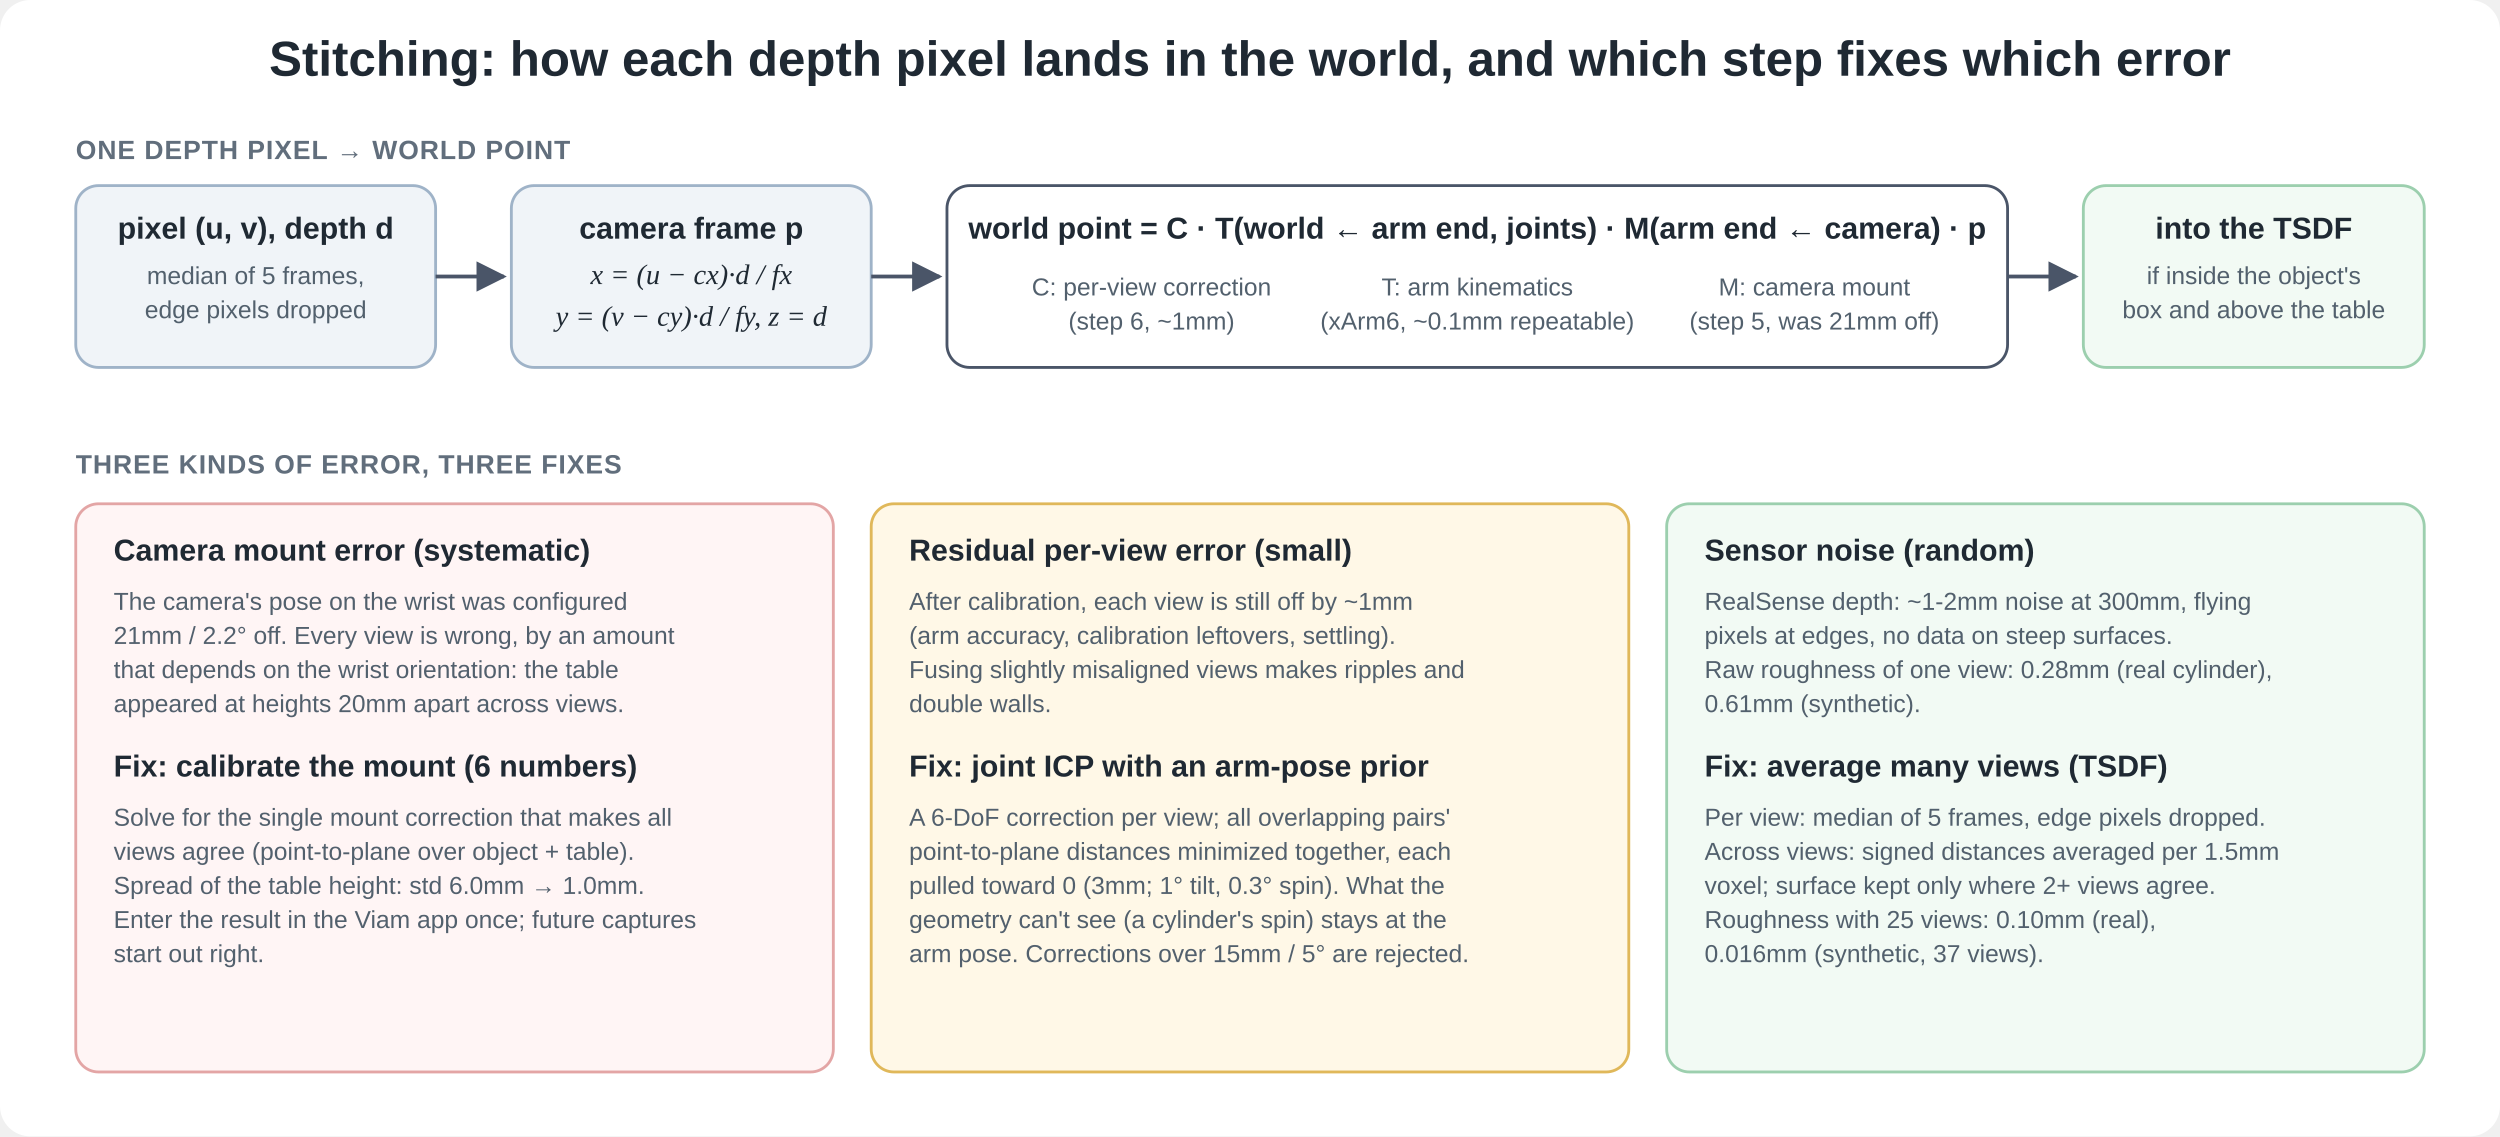
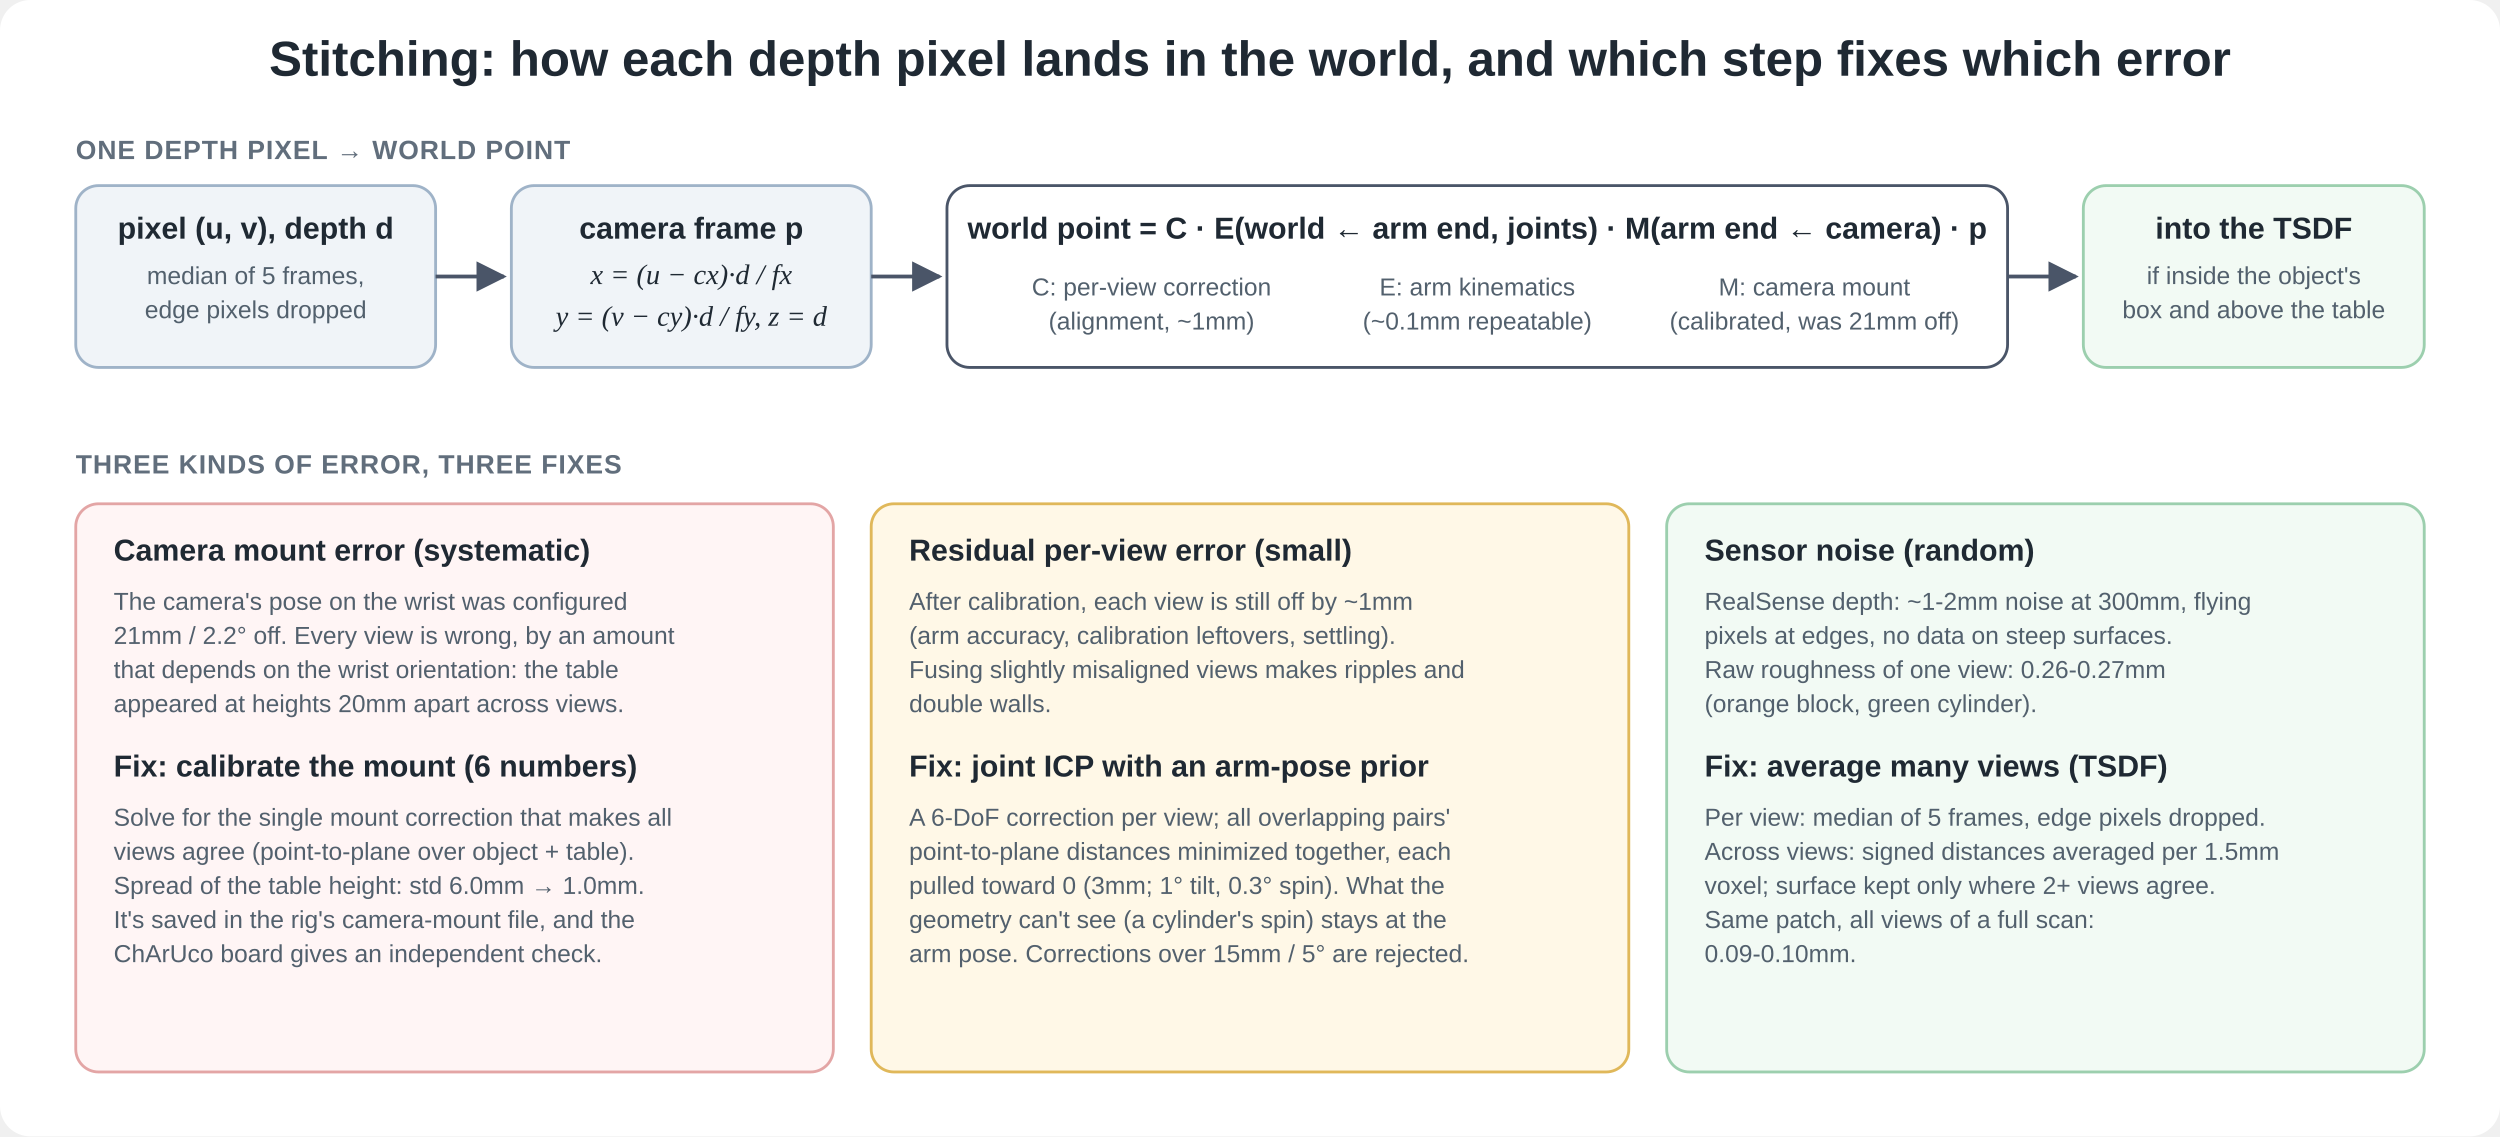
<svg xmlns="http://www.w3.org/2000/svg" width="1320" height="600" viewBox="0 0 1320 600" font-family="Liberation Sans, Arial, Helvetica, sans-serif">
  <defs>
    <marker id="arrow" viewBox="0 0 10 10" refX="9" refY="5" markerWidth="8" markerHeight="8" orient="auto-start-reverse">
      <path d="M0,0 L10,5 L0,10 z" fill="#4A5568" />
    </marker>
    <style>
      .title { font-size: 26px; font-weight: 700; fill: #1F2933; }
      .name { font-size: 16px; font-weight: 700; fill: #1F2933; }
      .desc { font-size: 13px; fill: #52606D; }
      .math { font-size: 15px; fill: #1F2933; font-family: "Liberation Serif", "Times New Roman", serif; font-style: italic; }
      .lane { font-size: 14px; font-weight: 700; fill: #616E7C; letter-spacing: 0.5px; }
      .edge { stroke: #4A5568; stroke-width: 2; fill: none; marker-end: url(#arrow); }
    </style>
  </defs>
  <rect x="0" y="0" width="1320" height="600" rx="16" fill="#FFFFFF" />
  <text x="660" y="40" text-anchor="middle" class="title">Stitching: how each depth pixel lands in the world, and which step fixes which error</text>
  <text x="40" y="84" class="lane">ONE DEPTH PIXEL → WORLD POINT</text>
  <rect x="40" y="98" width="190" height="96" rx="12" fill="#F0F4F8" stroke="#9FB3C8" stroke-width="1.5" />
  <text x="135" y="126" text-anchor="middle" class="name">pixel (u, v), depth d</text>
  <text x="135" y="150" text-anchor="middle" class="desc">median of 5 frames,</text>
  <text x="135" y="168" text-anchor="middle" class="desc">edge pixels dropped</text>
  <rect x="270" y="98" width="190" height="96" rx="12" fill="#F0F4F8" stroke="#9FB3C8" stroke-width="1.5" />
  <text x="365" y="126" text-anchor="middle" class="name">camera frame p</text>
  <text x="365" y="150" text-anchor="middle" class="math">x = (u − cx)·d / fx</text>
  <text x="365" y="172" text-anchor="middle" class="math">y = (v − cy)·d / fy,   z = d</text>
  <rect x="500" y="98" width="560" height="96" rx="12" fill="#FFFFFF" stroke="#4A5568" stroke-width="1.5" />
-   <text x="780" y="126" text-anchor="middle" class="name">world point = C · T(world ← arm end, joints) · M(arm end ← camera) · p</text>
+   <text x="780" y="126" text-anchor="middle" class="name">world point = C · E(world ← arm end, joints) · M(arm end ← camera) · p</text>
  <text x="608" y="156" text-anchor="middle" class="desc">C: per-view correction</text>
-   <text x="608" y="174" text-anchor="middle" class="desc">(step 6, ~1mm)</text>
-   <text x="780" y="156" text-anchor="middle" class="desc">T: arm kinematics</text>
-   <text x="780" y="174" text-anchor="middle" class="desc">(xArm6, ~0.1mm repeatable)</text>
+   <text x="608" y="174" text-anchor="middle" class="desc">(alignment, ~1mm)</text>
+   <text x="780" y="156" text-anchor="middle" class="desc">E: arm kinematics</text>
+   <text x="780" y="174" text-anchor="middle" class="desc">(~0.1mm repeatable)</text>
  <text x="958" y="156" text-anchor="middle" class="desc">M: camera mount</text>
-   <text x="958" y="174" text-anchor="middle" class="desc">(step 5, was 21mm off)</text>
+   <text x="958" y="174" text-anchor="middle" class="desc">(calibrated, was 21mm off)</text>
  <rect x="1100" y="98" width="180" height="96" rx="12" fill="#F2FAF4" stroke="#9CCFAE" stroke-width="1.5" />
  <text x="1190" y="126" text-anchor="middle" class="name">into the TSDF</text>
  <text x="1190" y="150" text-anchor="middle" class="desc">if inside the object's</text>
  <text x="1190" y="168" text-anchor="middle" class="desc">box and above the table</text>
  <path d="M230,146 L266,146" class="edge" />
  <path d="M460,146 L496,146" class="edge" />
  <path d="M1060,146 L1096,146" class="edge" />
  <text x="40" y="250" class="lane">THREE KINDS OF ERROR, THREE FIXES</text>
  <rect x="40" y="266" width="400" height="300" rx="12" fill="#FFF5F5" stroke="#E3A5A5" stroke-width="1.5" />
  <text x="60" y="296" class="name">Camera mount error (systematic)</text>
  <text x="60" y="322" class="desc">The camera's pose on the wrist was configured</text>
  <text x="60" y="340" class="desc">21mm / 2.2° off. Every view is wrong, by an amount</text>
  <text x="60" y="358" class="desc">that depends on the wrist orientation: the table</text>
  <text x="60" y="376" class="desc">appeared at heights 20mm apart across views.</text>
  <text x="60" y="410" class="name">Fix: calibrate the mount (6 numbers)</text>
  <text x="60" y="436" class="desc">Solve for the single mount correction that makes all</text>
  <text x="60" y="454" class="desc">views agree (point-to-plane over object + table).</text>
  <text x="60" y="472" class="desc">Spread of the table height: std 6.0mm → 1.0mm.</text>
-   <text x="60" y="490" class="desc">Enter the result in the Viam app once; future captures</text>
-   <text x="60" y="508" class="desc">start out right.</text>
+   <text x="60" y="490" class="desc">It's saved in the rig's camera-mount file, and the</text>
+   <text x="60" y="508" class="desc">ChArUco board gives an independent check.</text>
  <rect x="460" y="266" width="400" height="300" rx="12" fill="#FFF8E7" stroke="#E0B85A" stroke-width="1.5" />
  <text x="480" y="296" class="name">Residual per-view error (small)</text>
  <text x="480" y="322" class="desc">After calibration, each view is still off by ~1mm</text>
  <text x="480" y="340" class="desc">(arm accuracy, calibration leftovers, settling).</text>
  <text x="480" y="358" class="desc">Fusing slightly misaligned views makes ripples and</text>
  <text x="480" y="376" class="desc">double walls.</text>
  <text x="480" y="410" class="name">Fix: joint ICP with an arm-pose prior</text>
  <text x="480" y="436" class="desc">A 6-DoF correction per view; all overlapping pairs'</text>
  <text x="480" y="454" class="desc">point-to-plane distances minimized together, each</text>
  <text x="480" y="472" class="desc">pulled toward 0 (3mm; 1° tilt, 0.3° spin). What the</text>
  <text x="480" y="490" class="desc">geometry can't see (a cylinder's spin) stays at the</text>
  <text x="480" y="508" class="desc">arm pose. Corrections over 15mm / 5° are rejected.</text>
  <rect x="880" y="266" width="400" height="300" rx="12" fill="#F2FAF4" stroke="#9CCFAE" stroke-width="1.5" />
  <text x="900" y="296" class="name">Sensor noise (random)</text>
  <text x="900" y="322" class="desc">RealSense depth: ~1-2mm noise at 300mm, flying</text>
  <text x="900" y="340" class="desc">pixels at edges, no data on steep surfaces.</text>
-   <text x="900" y="358" class="desc">Raw roughness of one view: 0.28mm (real cylinder),</text>
-   <text x="900" y="376" class="desc">0.61mm (synthetic).</text>
+   <text x="900" y="358" class="desc">Raw roughness of one view: 0.26-0.27mm</text>
+   <text x="900" y="376" class="desc">(orange block, green cylinder).</text>
  <text x="900" y="410" class="name">Fix: average many views (TSDF)</text>
  <text x="900" y="436" class="desc">Per view: median of 5 frames, edge pixels dropped.</text>
  <text x="900" y="454" class="desc">Across views: signed distances averaged per 1.5mm</text>
  <text x="900" y="472" class="desc">voxel; surface kept only where 2+ views agree.</text>
-   <text x="900" y="490" class="desc">Roughness with 25 views: 0.10mm (real),</text>
-   <text x="900" y="508" class="desc">0.016mm (synthetic, 37 views).</text>
+   <text x="900" y="490" class="desc">Same patch, all views of a full scan:</text>
+   <text x="900" y="508" class="desc">0.09-0.10mm.</text>
</svg>
